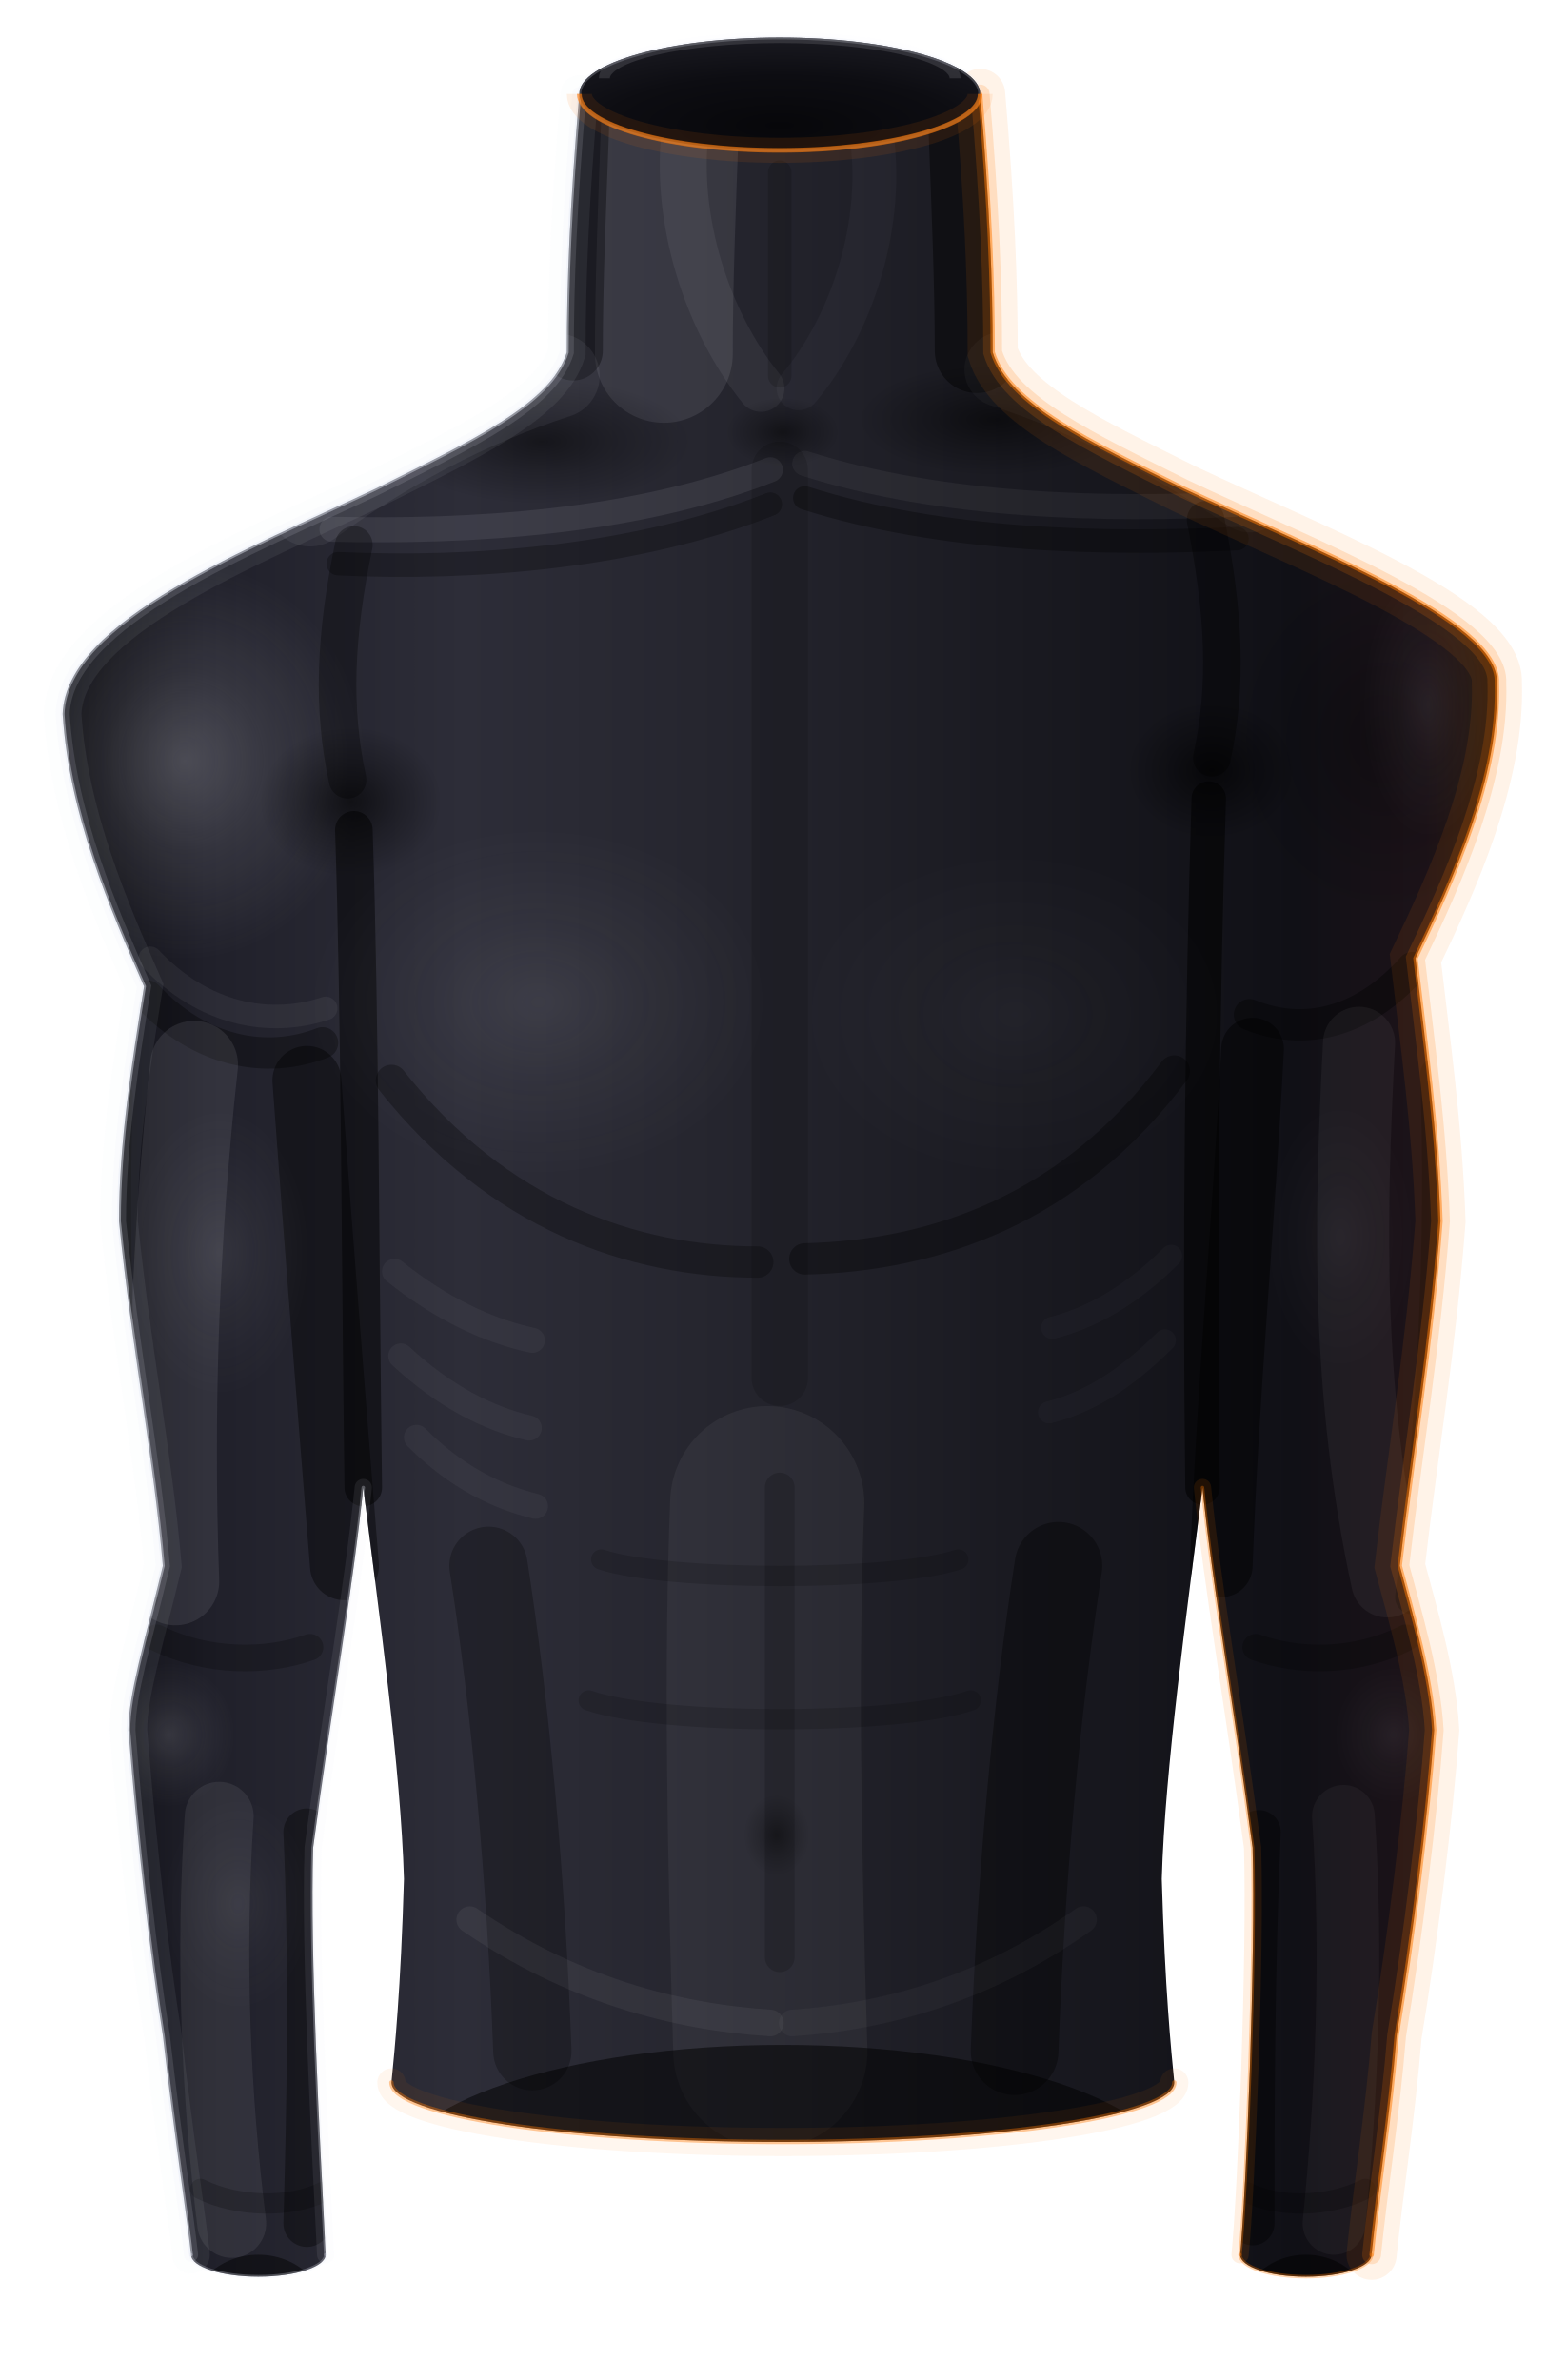
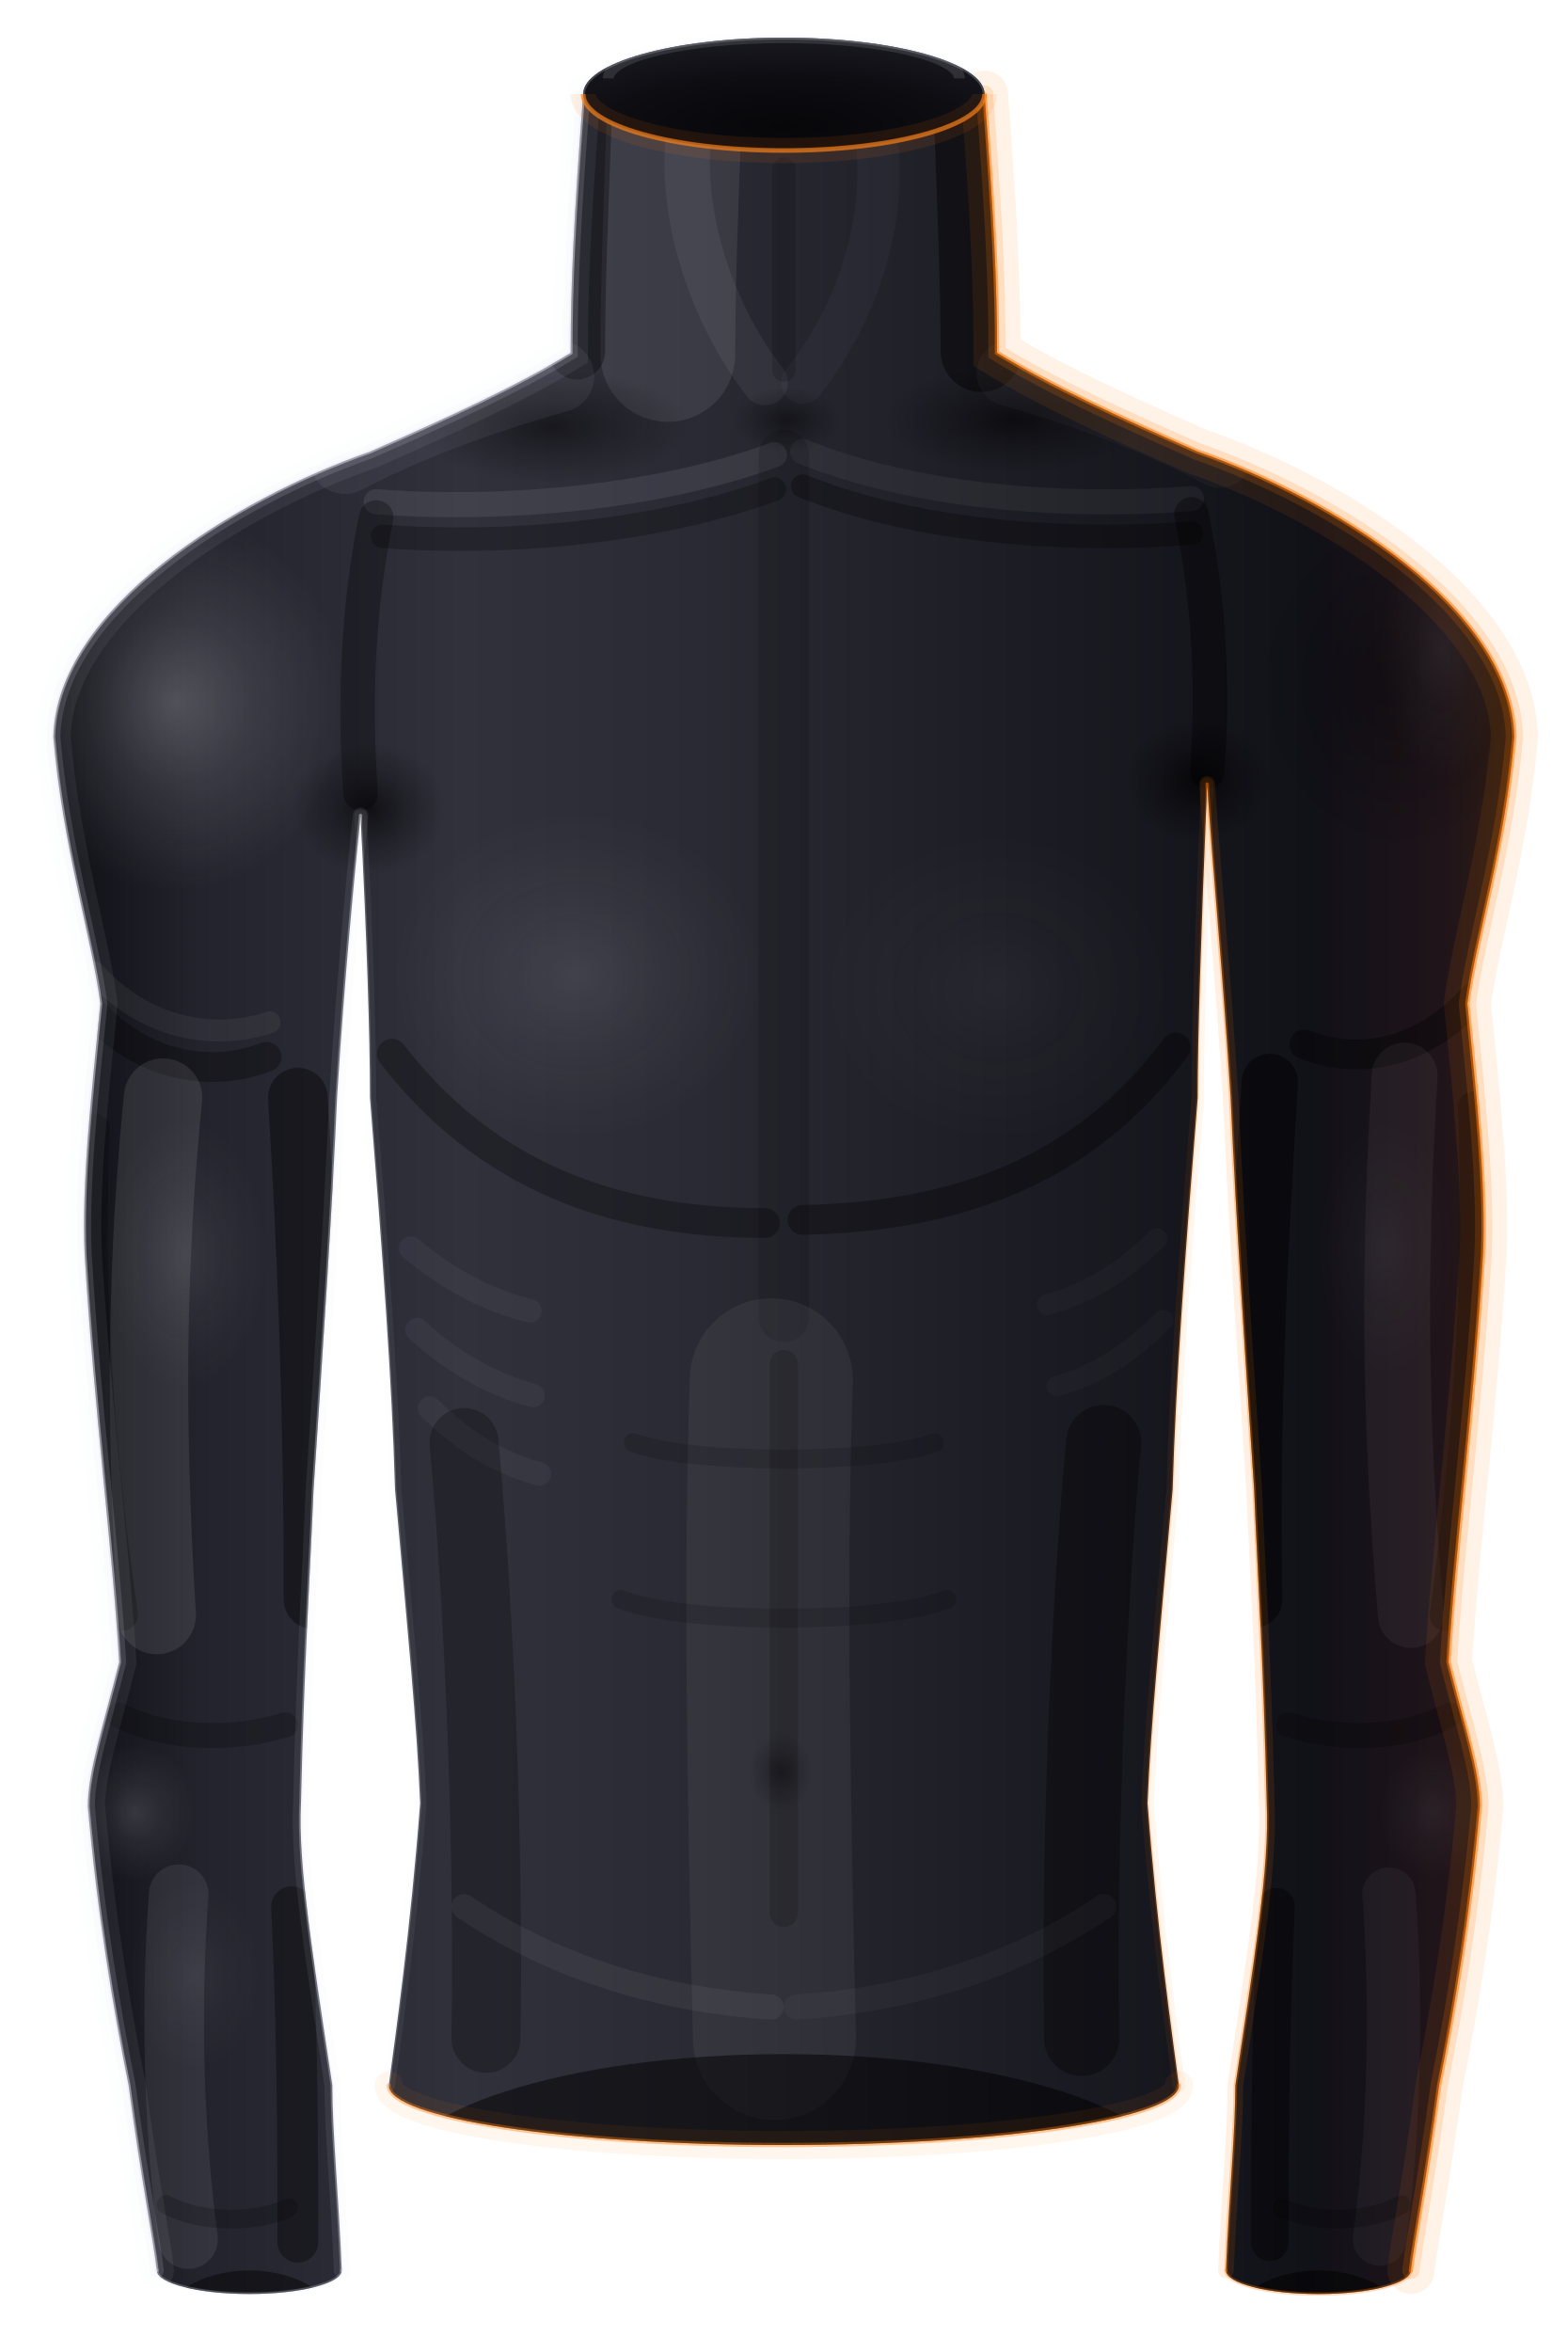
- <svg xmlns="http://www.w3.org/2000/svg" viewBox="0 0 1000 1520" width="1000" height="1520">
+ <svg xmlns="http://www.w3.org/2000/svg" viewBox="0 0 1000 1500" width="1000" height="1500">
  <defs>
-     <linearGradient id="cilindro" gradientUnits="userSpaceOnUse" x1="40" y1="0" x2="956" y2="0">
-       <stop offset="0" stop-color="#0D0D12" />
-       <stop offset="0.1" stop-color="#20202A" />
-       <stop offset="0.28" stop-color="#2D2D38" />
-       <stop offset="0.44" stop-color="#26262F" />
-       <stop offset="0.66" stop-color="#1A1A21" />
-       <stop offset="0.86" stop-color="#101016" />
-       <stop offset="0.95" stop-color="#1D1319" />
-       <stop offset="1" stop-color="#2E1C11" />
+     <linearGradient id="cilindro" gradientUnits="userSpaceOnUse" x1="34" y1="0" x2="966" y2="0">
+       <stop offset="0" stop-color="#0E0E14" />
+       <stop offset="0.1" stop-color="#23232D" />
+       <stop offset="0.28" stop-color="#31313C" />
+       <stop offset="0.44" stop-color="#2A2A34" />
+       <stop offset="0.66" stop-color="#1C1C24" />
+       <stop offset="0.86" stop-color="#111118" />
+       <stop offset="0.95" stop-color="#1F141A" />
+       <stop offset="1" stop-color="#301D12" />
    </linearGradient>
    <radialGradient id="realce">
      <stop offset="0" stop-color="#F2F2FA" stop-opacity="0.9" />
      <stop offset="0.45" stop-color="#F2F2FA" stop-opacity="0.4" />
      <stop offset="1" stop-color="#F2F2FA" stop-opacity="0" />
    </radialGradient>
    <radialGradient id="sombra">
      <stop offset="0" stop-color="#000000" stop-opacity="0.9" />
      <stop offset="0.5" stop-color="#000000" stop-opacity="0.4" />
      <stop offset="1" stop-color="#000000" stop-opacity="0" />
    </radialGradient>
    <radialGradient id="oco" cx="0.5" cy="0.78" r="0.8">
      <stop offset="0" stop-color="#07070A" />
      <stop offset="0.55" stop-color="#0D0D12" />
      <stop offset="1" stop-color="#1A1A21" />
    </radialGradient>
-     <path id="silhueta" d="M370 60       C 364 130 362 180 362 225       C 352 258 300 282 240 312       C 160 350 42 396 40 456       C 44 520 70 580 92 630       C 84 680 76 730 76 780       C 84 860 98 930 104 1000       C 92 1050 82 1082 82 1105       C 88 1180 96 1250 104 1300       C 112 1370 120 1420 122 1440       A 43 14 0 0 0 208 1440       C 204 1360 198 1250 200 1180       C 212 1090 226 1010 232 950       C 242 1030 256 1130 258 1200       C 256 1270 252 1310 250 1330       A 250 38 0 0 0 750 1330       C 748 1310 744 1270 742 1200       C 744 1130 758 1030 768 950       C 774 1010 788 1090 800 1180       C 802 1250 796 1400 792 1440       A 42 14 0 0 0 876 1440       C 880 1400 888 1350 892 1300       C 902 1240 912 1160 916 1105       C 914 1070 902 1030 894 1000       C 902 930 914 860 920 780       C 918 720 910 664 904 612       C 928 562 958 496 956 436       C 958 396 836 350 756 312       C 696 282 644 258 634 225       C 634 180 632 130 626 60       A 128 36 0 0 0 370 60 Z" />
+     <path id="silhueta" d="M372 60       C 366 140 364 180 364 225       C 330 246 286 266 236 288       C 150 318 36 388 34 470       C 40 540 58 596 64 640       C 58 700 52 756 54 800       C 60 900 72 990 76 1060       C 66 1100 56 1130 56 1152       C 62 1220 72 1280 82 1330       C 90 1390 98 1430 100 1448       A 59 15 0 0 0 218 1448       C 216 1400 212 1360 212 1330       C 200 1250 190 1190 192 1150       C 194 1060 198 1000 200 950       C 206 860 212 770 215 700       C 220 620 226 560 230 520       C 234 600 236 660 236 700       C 244 800 250 880 252 950       C 260 1040 266 1100 268 1150       C 262 1230 252 1300 248 1330       A 252 38 0 0 0 752 1330       C 748 1300 738 1230 732 1150       C 734 1100 740 1040 748 950       C 750 880 756 800 764 700       C 764 660 766 600 770 500       C 774 560 780 620 785 700       C 788 770 794 860 800 950       C 802 1000 806 1060 808 1150       C 810 1190 800 1250 788 1330       C 788 1360 784 1400 782 1448       A 59 15 0 0 0 900 1448       C 902 1430 910 1390 918 1330       C 928 1280 938 1220 944 1152       C 944 1130 934 1100 924 1060       C 928 990 940 900 946 800       C 948 756 942 700 936 640       C 942 596 960 540 966 470       C 964 388 850 318 764 288       C 714 266 670 246 636 225       C 636 180 634 140 628 60       A 128 36 0 0 0 372 60 Z" />
    <clipPath id="corpo">
      <use href="#silhueta" />
    </clipPath>
-     <path id="ladoD" d="M626 60 C 632 130 634 180 634 225       C 644 258 696 282 756 312 C 836 350 958 396 956 436       C 958 496 928 562 904 612 C 910 664 918 720 920 780       C 914 860 902 930 894 1000 C 902 1030 914 1070 916 1105       C 912 1160 902 1240 892 1300 C 888 1350 880 1400 876 1440" />
-     <path id="ladoE" d="M370 60 C 364 130 362 180 362 225       C 352 258 300 282 240 312 C 160 350 42 396 40 456       C 44 520 70 580 92 630 C 84 680 76 730 76 780       C 84 860 98 930 104 1000 C 92 1050 82 1082 82 1105       C 88 1180 96 1250 104 1300 C 112 1370 120 1420 122 1440" />
-     <path id="dentroE" d="M208 1440 C 204 1360 198 1250 200 1180       C 212 1090 226 1010 232 950" />
-     <path id="dentroD" d="M768 950 C 774 1010 788 1090 800 1180       C 802 1250 796 1400 792 1440" />
-     <path id="baseE" d="M122 1440 A 43 14 0 0 0 208 1440" />
-     <path id="baseC" d="M250 1330 A 250 38 0 0 0 750 1330" />
-     <path id="baseD" d="M792 1440 A 42 14 0 0 0 876 1440" />
+     <path id="ladoD" d="M628 60 C 634 140 636 180 636 225       C 670 246 714 266 764 288 C 850 318 964 388 966 470       C 960 540 942 596 936 640 C 942 700 948 756 946 800       C 940 900 928 990 924 1060 C 934 1100 944 1130 944 1152       C 938 1220 928 1280 918 1330 C 910 1390 902 1430 900 1448" />
+     <path id="ladoE" d="M372 60 C 366 140 364 180 364 225       C 330 246 286 266 236 288 C 150 318 36 388 34 470       C 40 540 58 596 64 640 C 58 700 52 756 54 800       C 60 900 72 990 76 1060 C 66 1100 56 1130 56 1152       C 62 1220 72 1280 82 1330 C 90 1390 98 1430 100 1448" />
+     <path id="dentroE" d="M218 1448 C 216 1400 212 1360 212 1330       C 200 1250 190 1190 192 1150 C 194 1060 198 1000 200 950       C 206 860 212 770 215 700 C 220 620 226 560 230 520" />
+     <path id="flancoE" d="M230 520 C 234 600 236 660 236 700       C 244 800 250 880 252 950 C 260 1040 266 1100 268 1150       C 262 1230 252 1300 248 1330" />
+     <path id="dentroD" d="M770 500 C 774 560 780 620 785 700       C 788 770 794 860 800 950 C 802 1000 806 1060 808 1150       C 810 1190 800 1250 788 1330 C 788 1360 784 1400 782 1448" />
+     <path id="flancoD" d="M752 1330 C 748 1300 738 1230 732 1150       C 734 1100 740 1040 748 950 C 750 880 756 800 764 700       C 764 660 766 600 770 500" />
+     <path id="baseE" d="M100 1448 A 59 15 0 0 0 218 1448" />
+     <path id="baseC" d="M248 1330 A 252 38 0 0 0 752 1330" />
+     <path id="baseD" d="M782 1448 A 59 15 0 0 0 900 1448" />
  </defs>
  <use href="#silhueta" fill="url(#cilindro)" />
  <g clip-path="url(#corpo)" fill="none" stroke-linecap="round">
-     <path d="M428 76 C 426 130 424 180 424 226" stroke="#F2F2FA" stroke-opacity="0.09" stroke-width="88" />
-     <path d="M370 82 C 368 134 366 182 366 224" stroke="#000000" stroke-opacity="0.34" stroke-width="38" />
-     <path d="M620 82 C 622 134 624 182 624 224" stroke="#000000" stroke-opacity="0.44" stroke-width="54" />
-     <path d="M438 80 C 430 140 452 206 486 248" stroke="#F2F2FA" stroke-opacity="0.06" stroke-width="30" />
-     <path d="M556 82 C 566 142 544 208 510 248" stroke="#F2F2FA" stroke-opacity="0.032" stroke-width="28" />
-     <path d="M498 110 C 498 160 498 206 498 240" stroke="#000000" stroke-opacity="0.16" stroke-width="15" />
-     <ellipse cx="346" cy="282" rx="96" ry="40" fill="url(#sombra)" opacity="0.54" stroke="none" />
-     <ellipse cx="636" cy="268" rx="88" ry="36" fill="url(#sombra)" opacity="0.6" stroke="none" />
-     <path d="M356 240 C 300 258 244 288 198 322" stroke="#F2F2FA" stroke-opacity="0.06" stroke-width="54" />
-     <path d="M640 236 C 696 254 752 284 798 316" stroke="#F2F2FA" stroke-opacity="0.03" stroke-width="48" />
-     <path d="M212 338 C 300 340 406 334 492 300" stroke="#F2F2FA" stroke-opacity="0.08" stroke-width="16" />
-     <path d="M790 322 C 706 326 602 324 514 296" stroke="#F2F2FA" stroke-opacity="0.05" stroke-width="16" />
-     <path d="M216 360 C 302 364 406 356 492 322" stroke="#000000" stroke-opacity="0.26" stroke-width="15" />
-     <path d="M790 344 C 706 348 602 346 514 318" stroke="#000000" stroke-opacity="0.3" stroke-width="15" />
-     <ellipse cx="500" cy="276" rx="36" ry="22" fill="url(#sombra)" opacity="0.52" stroke="none" />
-     <ellipse cx="118" cy="486" rx="116" ry="128" fill="url(#realce)" opacity="0.24" stroke="none" />
-     <ellipse cx="882" cy="472" rx="98" ry="114" fill="url(#sombra)" opacity="0.3" stroke="none" />
-     <ellipse cx="912" cy="450" rx="42" ry="86" fill="url(#realce)" opacity="0.08" stroke="none" />
-     <path d="M226 348 C 214 406 212 452 222 498" stroke="#000000" stroke-opacity="0.3" stroke-width="24" />
-     <path d="M770 332 C 782 392 784 438 774 484" stroke="#000000" stroke-opacity="0.36" stroke-width="24" />
-     <path d="M94 636 C 128 672 170 680 206 666" stroke="#000000" stroke-opacity="0.32" stroke-width="20" />
-     <path d="M902 618 C 870 654 832 662 798 648" stroke="#000000" stroke-opacity="0.36" stroke-width="20" />
-     <path d="M96 612 C 130 648 172 656 208 644" stroke="#F2F2FA" stroke-opacity="0.055" stroke-width="15" />
-     <ellipse cx="224" cy="512" rx="58" ry="48" fill="url(#sombra)" opacity="0.66" stroke="none" />
-     <ellipse cx="774" cy="492" rx="54" ry="44" fill="url(#sombra)" opacity="0.72" stroke="none" />
-     <path d="M226 530 C 230 650 230 800 232 950" stroke="#000000" stroke-opacity="0.48" stroke-width="24" />
-     <path d="M772 510 C 768 640 766 790 768 950" stroke="#000000" stroke-opacity="0.54" stroke-width="22" />
-     <ellipse cx="344" cy="640" rx="148" ry="112" fill="url(#realce)" opacity="0.1" stroke="none" />
-     <ellipse cx="648" cy="648" rx="138" ry="106" fill="url(#realce)" opacity="0.045" stroke="none" />
-     <path d="M250 690 C 318 776 404 806 484 806" stroke="#000000" stroke-opacity="0.28" stroke-width="20" />
-     <path d="M750 684 C 684 772 598 802 514 804" stroke="#000000" stroke-opacity="0.32" stroke-width="20" />
-     <path d="M498 300 L 498 880" stroke="#000000" stroke-opacity="0.13" stroke-width="36" />
-     <g stroke="#F2F2FA" stroke-opacity="0.042" stroke-width="16">
-       <path d="M252 812 C 282 836 312 850 340 856" />
-       <path d="M256 866 C 284 892 312 906 338 912" />
-       <path d="M266 918 C 292 944 318 956 342 962" />
+     <path d="M430 76 C 428 130 426 180 426 226" stroke="#F2F2FA" stroke-opacity="0.09" stroke-width="86" />
+     <path d="M372 82 C 370 134 368 182 368 224" stroke="#000000" stroke-opacity="0.34" stroke-width="36" />
+     <path d="M622 82 C 624 134 626 182 626 224" stroke="#000000" stroke-opacity="0.44" stroke-width="52" />
+     <path d="M440 80 C 432 136 454 200 488 244" stroke="#F2F2FA" stroke-opacity="0.06" stroke-width="29" />
+     <path d="M558 82 C 568 138 546 202 512 244" stroke="#F2F2FA" stroke-opacity="0.032" stroke-width="27" />
+     <path d="M500 108 C 500 156 500 202 500 236" stroke="#000000" stroke-opacity="0.16" stroke-width="15" />
+     <ellipse cx="352" cy="272" rx="88" ry="36" fill="url(#sombra)" opacity="0.54" stroke="none" />
+     <ellipse cx="646" cy="268" rx="82" ry="34" fill="url(#sombra)" opacity="0.6" stroke="none" />
+     <path d="M356 240 C 306 254 258 272 220 292" stroke="#F2F2FA" stroke-opacity="0.06" stroke-width="46" />
+     <path d="M644 238 C 694 252 740 270 778 290" stroke="#F2F2FA" stroke-opacity="0.03" stroke-width="42" />
+     <path d="M240 320 C 318 326 418 318 494 290" stroke="#F2F2FA" stroke-opacity="0.085" stroke-width="16" />
+     <path d="M760 318 C 684 324 586 318 512 288" stroke="#F2F2FA" stroke-opacity="0.05" stroke-width="16" />
+     <path d="M244 342 C 320 348 418 340 494 312" stroke="#000000" stroke-opacity="0.26" stroke-width="15" />
+     <path d="M760 340 C 684 346 586 340 512 310" stroke="#000000" stroke-opacity="0.3" stroke-width="15" />
+     <ellipse cx="502" cy="268" rx="34" ry="21" fill="url(#sombra)" opacity="0.52" stroke="none" />
+     <ellipse cx="112" cy="448" rx="108" ry="120" fill="url(#realce)" opacity="0.26" stroke="none" />
+     <ellipse cx="890" cy="436" rx="92" ry="110" fill="url(#sombra)" opacity="0.32" stroke="none" />
+     <ellipse cx="920" cy="414" rx="40" ry="84" fill="url(#realce)" opacity="0.08" stroke="none" />
+     <path d="M240 330 C 228 388 226 448 230 506" stroke="#000000" stroke-opacity="0.3" stroke-width="22" />
+     <path d="M760 328 C 772 386 774 444 770 492" stroke="#000000" stroke-opacity="0.36" stroke-width="22" />
+     <path d="M58 644 C 90 680 134 688 170 674" stroke="#000000" stroke-opacity="0.32" stroke-width="19" />
+     <path d="M940 636 C 908 672 866 680 832 666" stroke="#000000" stroke-opacity="0.36" stroke-width="19" />
+     <path d="M60 620 C 92 656 136 664 172 652" stroke="#F2F2FA" stroke-opacity="0.055" stroke-width="14" />
+     <ellipse cx="236" cy="516" rx="48" ry="42" fill="url(#sombra)" opacity="0.68" stroke="none" />
+     <ellipse cx="764" cy="498" rx="46" ry="40" fill="url(#sombra)" opacity="0.72" stroke="none" />
+     <ellipse cx="368" cy="622" rx="118" ry="104" fill="url(#realce)" opacity="0.11" stroke="none" />
+     <ellipse cx="636" cy="630" rx="112" ry="100" fill="url(#realce)" opacity="0.05" stroke="none" />
+     <path d="M250 672 C 310 750 392 780 488 780" stroke="#000000" stroke-opacity="0.3" stroke-width="19" />
+     <path d="M750 668 C 692 746 612 776 512 778" stroke="#000000" stroke-opacity="0.34" stroke-width="19" />
+     <path d="M500 290 L 500 840" stroke="#000000" stroke-opacity="0.14" stroke-width="32" />
+     <g stroke="#F2F2FA" stroke-opacity="0.045" stroke-width="15">
+       <path d="M262 796 C 288 818 314 830 338 836" />
+       <path d="M266 848 C 292 872 318 884 340 890" />
+       <path d="M274 898 C 298 922 322 934 344 940" />
    </g>
-     <g stroke="#F2F2FA" stroke-opacity="0.024" stroke-width="14">
-       <path d="M748 802 C 722 828 696 842 672 848" />
-       <path d="M744 856 C 718 882 694 896 670 902" />
+     <g stroke="#F2F2FA" stroke-opacity="0.025" stroke-width="13">
+       <path d="M738 790 C 714 814 690 826 668 832" />
+       <path d="M742 842 C 718 866 696 878 674 884" />
    </g>
-     <path d="M124 680 C 112 790 108 900 112 1010" stroke="#F2F2FA" stroke-opacity="0.09" stroke-width="56" />
-     <path d="M74 700 C 70 810 76 920 90 1020" stroke="#000000" stroke-opacity="0.2" stroke-width="22" />
-     <path d="M196 690 C 204 800 212 900 220 1000" stroke="#000000" stroke-opacity="0.4" stroke-width="44" />
-     <ellipse cx="140" cy="800" rx="58" ry="92" fill="url(#realce)" opacity="0.1" stroke="none" />
-     <ellipse cx="108" cy="1108" rx="42" ry="46" fill="url(#realce)" opacity="0.14" stroke="none" />
-     <path d="M100 1046 C 132 1062 170 1062 198 1052" stroke="#000000" stroke-opacity="0.22" stroke-width="17" />
-     <path d="M140 1160 C 134 1250 138 1340 148 1420" stroke="#F2F2FA" stroke-opacity="0.075" stroke-width="44" />
-     <path d="M196 1170 C 200 1260 198 1350 196 1420" stroke="#000000" stroke-opacity="0.36" stroke-width="30" />
-     <ellipse cx="152" cy="1216" rx="48" ry="68" fill="url(#realce)" opacity="0.07" stroke="none" />
-     <path d="M128 1398 C 152 1410 186 1410 206 1400" stroke="#000000" stroke-opacity="0.2" stroke-width="13" />
-     <path d="M868 666 C 862 780 860 890 886 1010" stroke="#F2F2FA" stroke-opacity="0.05" stroke-width="46" />
-     <path d="M918 686 C 922 796 916 910 902 1020" stroke="#000000" stroke-opacity="0.24" stroke-width="22" />
-     <path d="M800 670 C 794 786 784 890 780 1000" stroke="#000000" stroke-opacity="0.46" stroke-width="40" />
-     <ellipse cx="856" cy="790" rx="48" ry="86" fill="url(#realce)" opacity="0.05" stroke="none" />
-     <ellipse cx="890" cy="1108" rx="38" ry="44" fill="url(#realce)" opacity="0.07" stroke="none" />
-     <path d="M898 1046 C 866 1062 830 1062 802 1052" stroke="#000000" stroke-opacity="0.24" stroke-width="17" />
-     <path d="M858 1160 C 864 1250 860 1340 852 1420" stroke="#F2F2FA" stroke-opacity="0.042" stroke-width="40" />
-     <path d="M804 1170 C 800 1260 800 1350 800 1420" stroke="#000000" stroke-opacity="0.4" stroke-width="28" />
-     <path d="M872 1398 C 848 1410 816 1410 796 1400" stroke="#000000" stroke-opacity="0.22" stroke-width="13" />
-     <path d="M490 960 C 486 1060 488 1180 492 1310" stroke="#F2F2FA" stroke-opacity="0.05" stroke-width="124" />
-     <path d="M312 1000 C 326 1090 336 1200 340 1310" stroke="#000000" stroke-opacity="0.26" stroke-width="50" />
-     <path d="M676 1000 C 662 1090 652 1200 648 1310" stroke="#000000" stroke-opacity="0.34" stroke-width="56" />
-     <path d="M498 950 L 498 1250" stroke="#000000" stroke-opacity="0.17" stroke-width="19" />
-     <path d="M384 996 C 426 1010 570 1010 612 996" stroke="#000000" stroke-opacity="0.15" stroke-width="13" />
-     <path d="M376 1086 C 422 1102 574 1102 620 1086" stroke="#000000" stroke-opacity="0.15" stroke-width="13" />
-     <ellipse cx="496" cy="1172" rx="21" ry="26" fill="url(#sombra)" opacity="0.44" stroke="none" />
-     <path d="M300 1226 C 364 1270 430 1288 492 1292" stroke="#F2F2FA" stroke-opacity="0.055" stroke-width="17" />
-     <path d="M692 1226 C 630 1270 566 1288 506 1292" stroke="#F2F2FA" stroke-opacity="0.035" stroke-width="17" />
-     <ellipse cx="500" cy="1390" rx="250" ry="84" fill="#000000" opacity="0.5" stroke="none" />
-     <ellipse cx="165" cy="1478" rx="43" ry="38" fill="#000000" opacity="0.45" stroke="none" />
-     <ellipse cx="834" cy="1478" rx="42" ry="38" fill="#000000" opacity="0.5" stroke="none" />
+     <path d="M104 700 C 94 800 92 900 100 1030" stroke="#F2F2FA" stroke-opacity="0.095" stroke-width="50" />
+     <path d="M60 720 C 56 820 62 920 78 1030" stroke="#000000" stroke-opacity="0.22" stroke-width="20" />
+     <path d="M190 700 C 196 800 200 900 200 1020" stroke="#000000" stroke-opacity="0.4" stroke-width="38" />
+     <ellipse cx="118" cy="800" rx="52" ry="86" fill="url(#realce)" opacity="0.11" stroke="none" />
+     <ellipse cx="86" cy="1156" rx="38" ry="44" fill="url(#realce)" opacity="0.15" stroke="none" />
+     <path d="M76 1094 C 108 1110 150 1110 182 1100" stroke="#000000" stroke-opacity="0.22" stroke-width="16" />
+     <path d="M114 1208 C 108 1290 112 1370 120 1428" stroke="#F2F2FA" stroke-opacity="0.08" stroke-width="38" />
+     <path d="M186 1216 C 190 1300 190 1380 190 1430" stroke="#000000" stroke-opacity="0.36" stroke-width="26" />
+     <ellipse cx="124" cy="1260" rx="42" ry="60" fill="url(#realce)" opacity="0.07" stroke="none" />
+     <path d="M106 1406 C 128 1418 164 1418 184 1408" stroke="#000000" stroke-opacity="0.2" stroke-width="12" />
+     <path d="M896 686 C 890 790 888 890 900 1030" stroke="#F2F2FA" stroke-opacity="0.05" stroke-width="42" />
+     <path d="M940 706 C 944 806 938 910 922 1030" stroke="#000000" stroke-opacity="0.26" stroke-width="20" />
+     <path d="M810 690 C 804 790 798 890 800 1020" stroke="#000000" stroke-opacity="0.46" stroke-width="36" />
+     <ellipse cx="884" cy="796" rx="44" ry="82" fill="url(#realce)" opacity="0.05" stroke="none" />
+     <ellipse cx="914" cy="1156" rx="34" ry="42" fill="url(#realce)" opacity="0.07" stroke="none" />
+     <path d="M924 1094 C 894 1110 854 1110 822 1100" stroke="#000000" stroke-opacity="0.24" stroke-width="16" />
+     <path d="M886 1208 C 892 1290 888 1370 880 1428" stroke="#F2F2FA" stroke-opacity="0.045" stroke-width="34" />
+     <path d="M814 1216 C 810 1300 810 1380 810 1430" stroke="#000000" stroke-opacity="0.4" stroke-width="24" />
+     <path d="M894 1406 C 872 1418 838 1418 818 1408" stroke="#000000" stroke-opacity="0.22" stroke-width="12" />
+     <path d="M492 880 C 488 1000 490 1130 494 1300" stroke="#F2F2FA" stroke-opacity="0.055" stroke-width="104" />
+     <path d="M296 920 C 306 1030 312 1180 310 1300" stroke="#000000" stroke-opacity="0.26" stroke-width="44" />
+     <path d="M704 920 C 694 1030 688 1180 690 1300" stroke="#000000" stroke-opacity="0.34" stroke-width="48" />
+     <path d="M500 870 L 500 1220" stroke="#000000" stroke-opacity="0.17" stroke-width="18" />
+     <path d="M404 920 C 440 934 560 934 596 920" stroke="#000000" stroke-opacity="0.15" stroke-width="12" />
+     <path d="M396 1020 C 436 1036 564 1036 604 1020" stroke="#000000" stroke-opacity="0.15" stroke-width="12" />
+     <ellipse cx="498" cy="1130" rx="20" ry="25" fill="url(#sombra)" opacity="0.44" stroke="none" />
+     <path d="M296 1216 C 358 1258 428 1276 492 1280" stroke="#F2F2FA" stroke-opacity="0.055" stroke-width="16" />
+     <path d="M704 1216 C 642 1258 572 1276 508 1280" stroke="#F2F2FA" stroke-opacity="0.035" stroke-width="16" />
+     <ellipse cx="500" cy="1392" rx="252" ry="82" fill="#000000" opacity="0.5" stroke="none" />
+     <ellipse cx="159" cy="1488" rx="59" ry="40" fill="#000000" opacity="0.45" stroke="none" />
+     <ellipse cx="841" cy="1488" rx="59" ry="40" fill="#000000" opacity="0.5" stroke="none" />
  </g>
  <g fill="none" stroke-linecap="round">
    <g stroke="#FF7700">
-       <use href="#ladoD" stroke-width="32" opacity="0.09" />
-       <use href="#ladoD" stroke-width="12" opacity="0.17" />
-       <use href="#ladoD" stroke-width="2.8" opacity="0.5" />
-       <use href="#dentroD" stroke-width="11" opacity="0.11" />
+       <use href="#ladoD" stroke-width="30" opacity="0.09" />
+       <use href="#ladoD" stroke-width="11" opacity="0.17" />
+       <use href="#ladoD" stroke-width="2.8" opacity="0.52" />
+       <use href="#dentroD" stroke-width="10" opacity="0.11" />
      <use href="#dentroD" stroke-width="2.2" opacity="0.34" />
+       <use href="#flancoD" stroke-width="8" opacity="0.07" />
+       <use href="#flancoD" stroke-width="1.8" opacity="0.2" />
      <use href="#baseC" stroke-width="18" opacity="0.07" />
      <use href="#baseC" stroke-width="2.8" opacity="0.38" />
      <use href="#baseD" stroke-width="2.2" opacity="0.32" />
    </g>
    <g stroke="#E6EAF6">
-       <use href="#ladoE" stroke-width="24" opacity="0.07" />
-       <use href="#ladoE" stroke-width="9" opacity="0.13" />
-       <use href="#ladoE" stroke-width="2.4" opacity="0.45" />
-       <use href="#dentroE" stroke-width="11" opacity="0.08" />
-       <use href="#dentroE" stroke-width="2.2" opacity="0.3" />
+       <use href="#ladoE" stroke-width="22" opacity="0.07" />
+       <use href="#ladoE" stroke-width="9" opacity="0.14" />
+       <use href="#ladoE" stroke-width="2.4" opacity="0.48" />
+       <use href="#dentroE" stroke-width="10" opacity="0.08" />
+       <use href="#dentroE" stroke-width="2.2" opacity="0.32" />
+       <use href="#flancoE" stroke-width="8" opacity="0.06" />
+       <use href="#flancoE" stroke-width="1.8" opacity="0.2" />
      <use href="#baseE" stroke-width="2.2" opacity="0.26" />
    </g>
  </g>
-   <ellipse cx="498" cy="60" rx="128" ry="36" fill="url(#oco)" stroke="none" />
-   <path d="M386 50 A 112 26 0 0 1 610 50" fill="none" stroke="#F2F2FA" stroke-opacity="0.12" stroke-width="7" />
-   <ellipse cx="498" cy="60" rx="128" ry="36" fill="none" stroke="#E6EAF6" stroke-opacity="0.22" stroke-width="2.4" />
-   <path d="M370 60 A 128 36 0 0 0 626 60" fill="none" stroke="#FF7700" stroke-opacity="0.1" stroke-width="16" />
-   <path d="M370 60 A 128 36 0 0 0 626 60" fill="none" stroke="#FF7700" stroke-opacity="0.6" stroke-width="3" />
+   <ellipse cx="500" cy="60" rx="128" ry="36" fill="url(#oco)" stroke="none" />
+   <path d="M388 50 A 112 26 0 0 1 612 50" fill="none" stroke="#F2F2FA" stroke-opacity="0.12" stroke-width="7" />
+   <ellipse cx="500" cy="60" rx="128" ry="36" fill="none" stroke="#E6EAF6" stroke-opacity="0.22" stroke-width="2.4" />
+   <path d="M372 60 A 128 36 0 0 0 628 60" fill="none" stroke="#FF7700" stroke-opacity="0.1" stroke-width="16" />
+   <path d="M372 60 A 128 36 0 0 0 628 60" fill="none" stroke="#FF7700" stroke-opacity="0.6" stroke-width="3" />
</svg>
